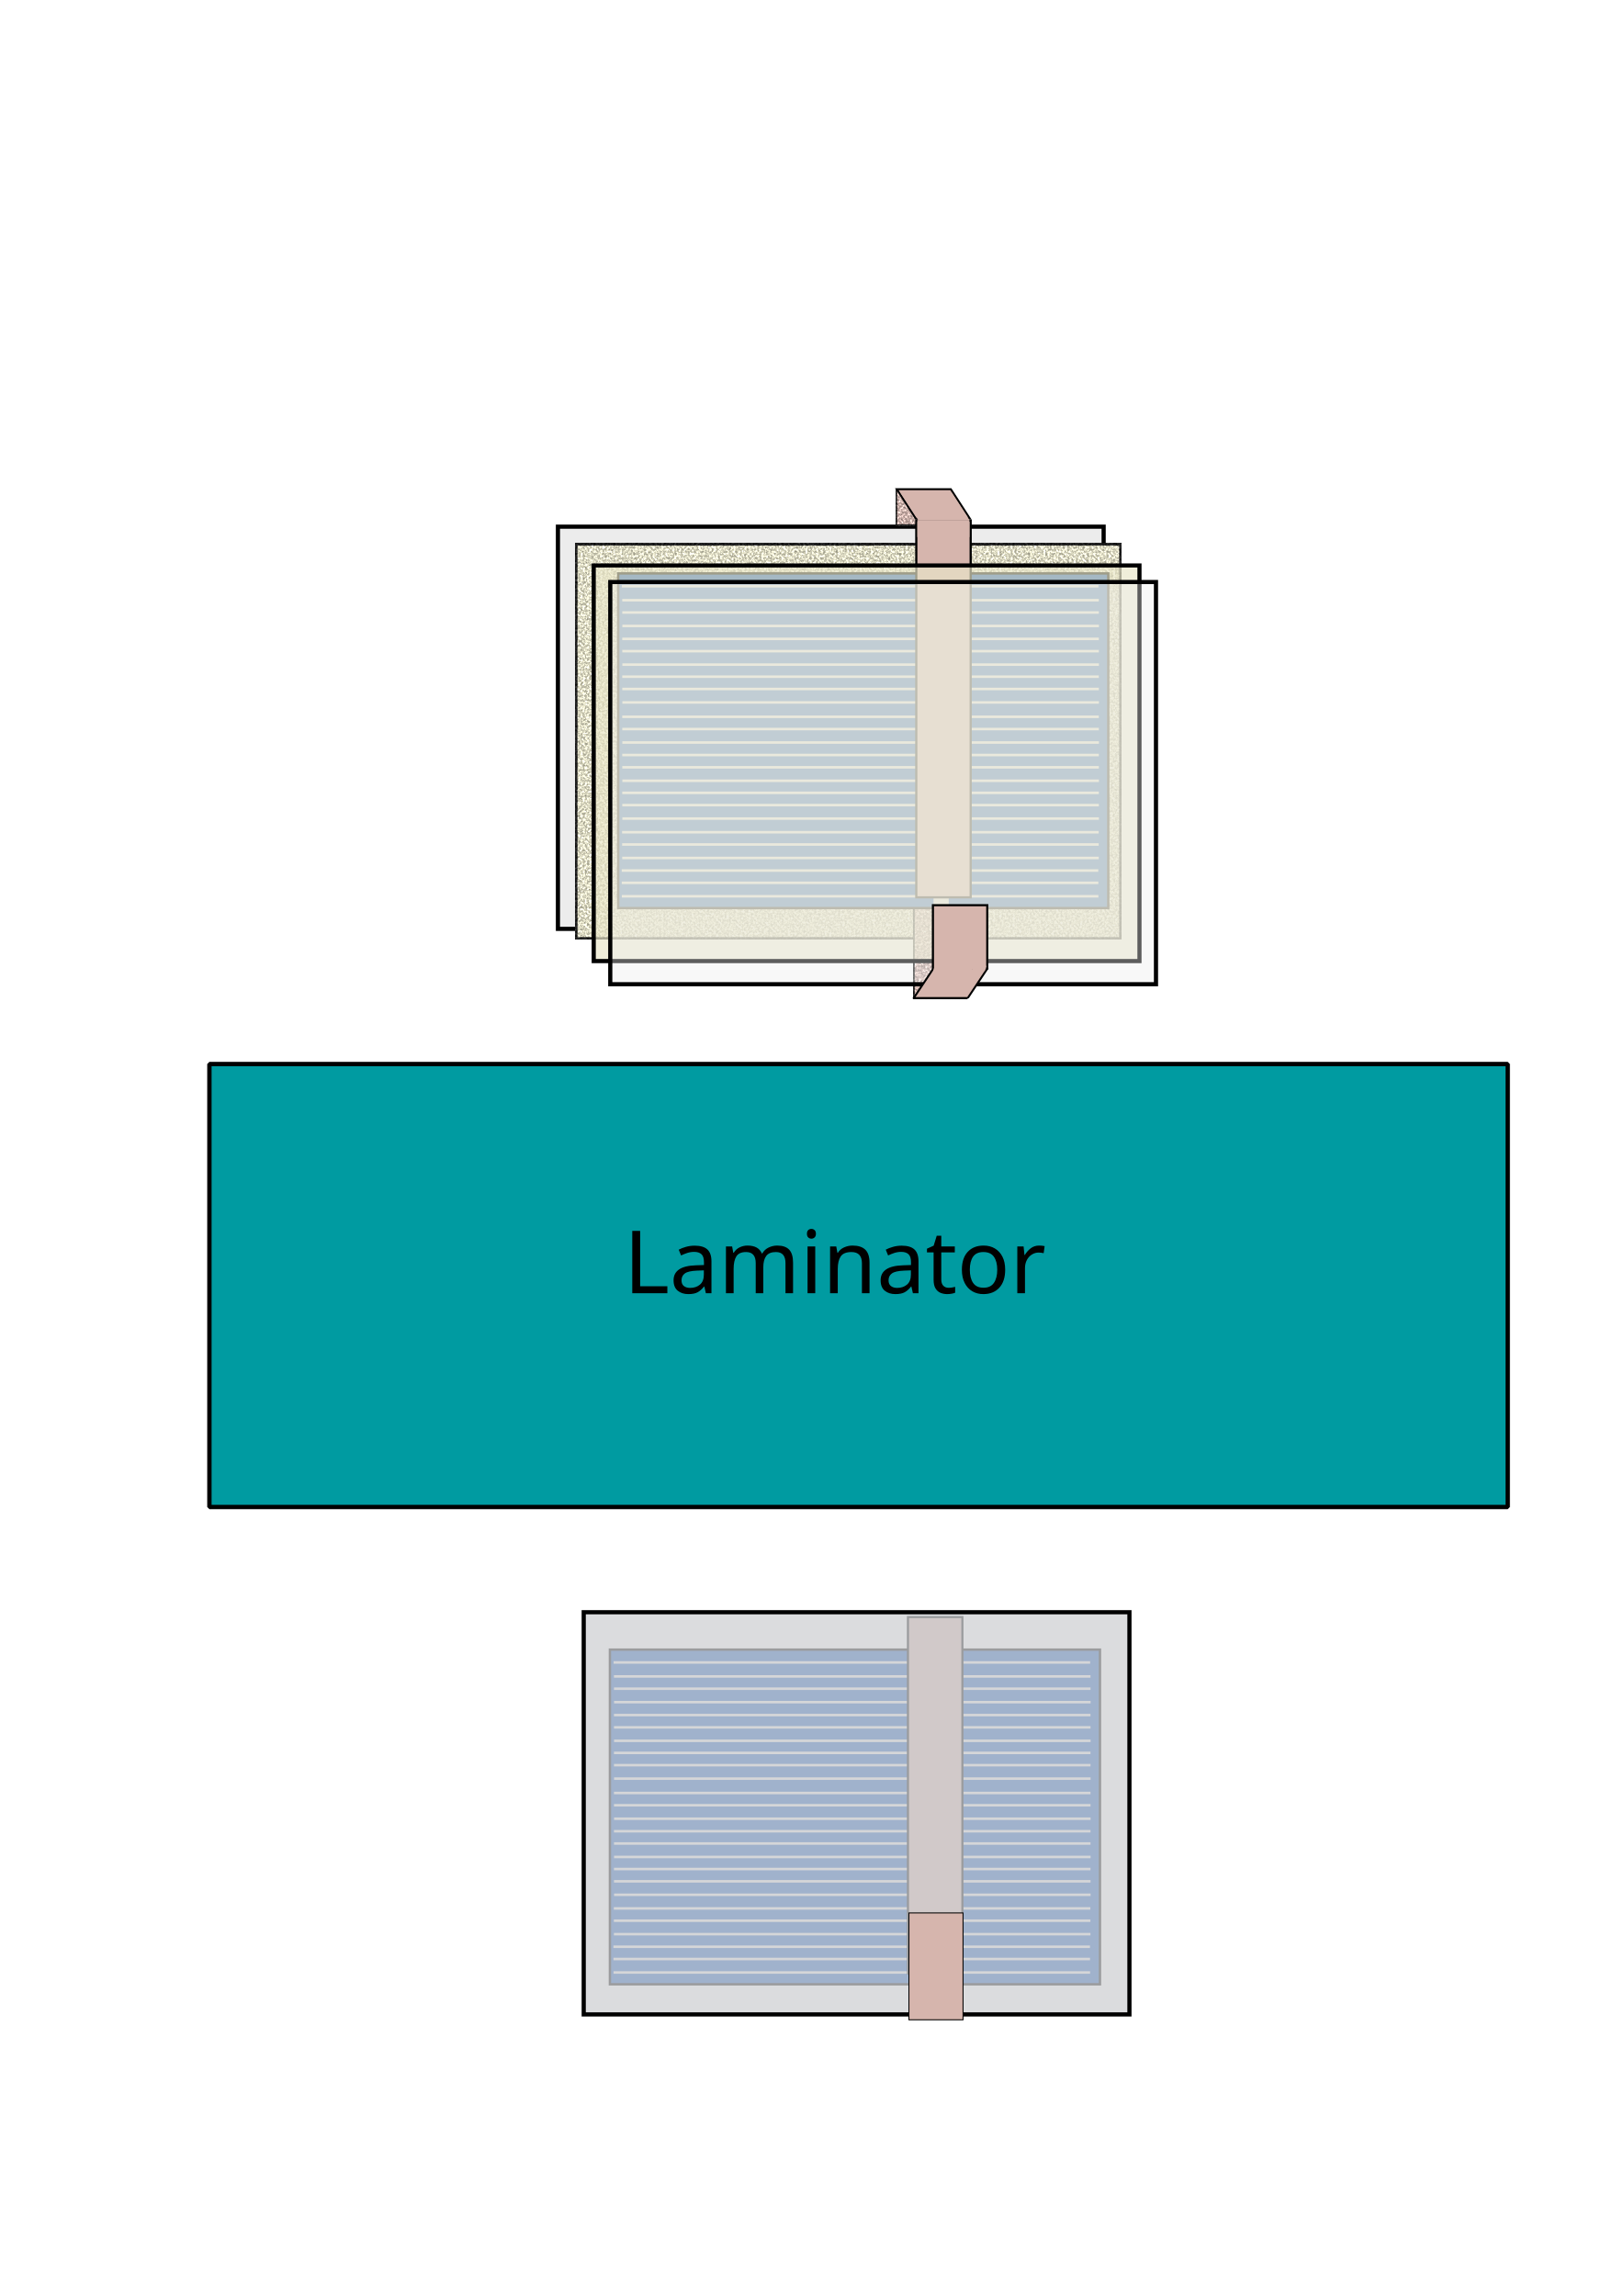
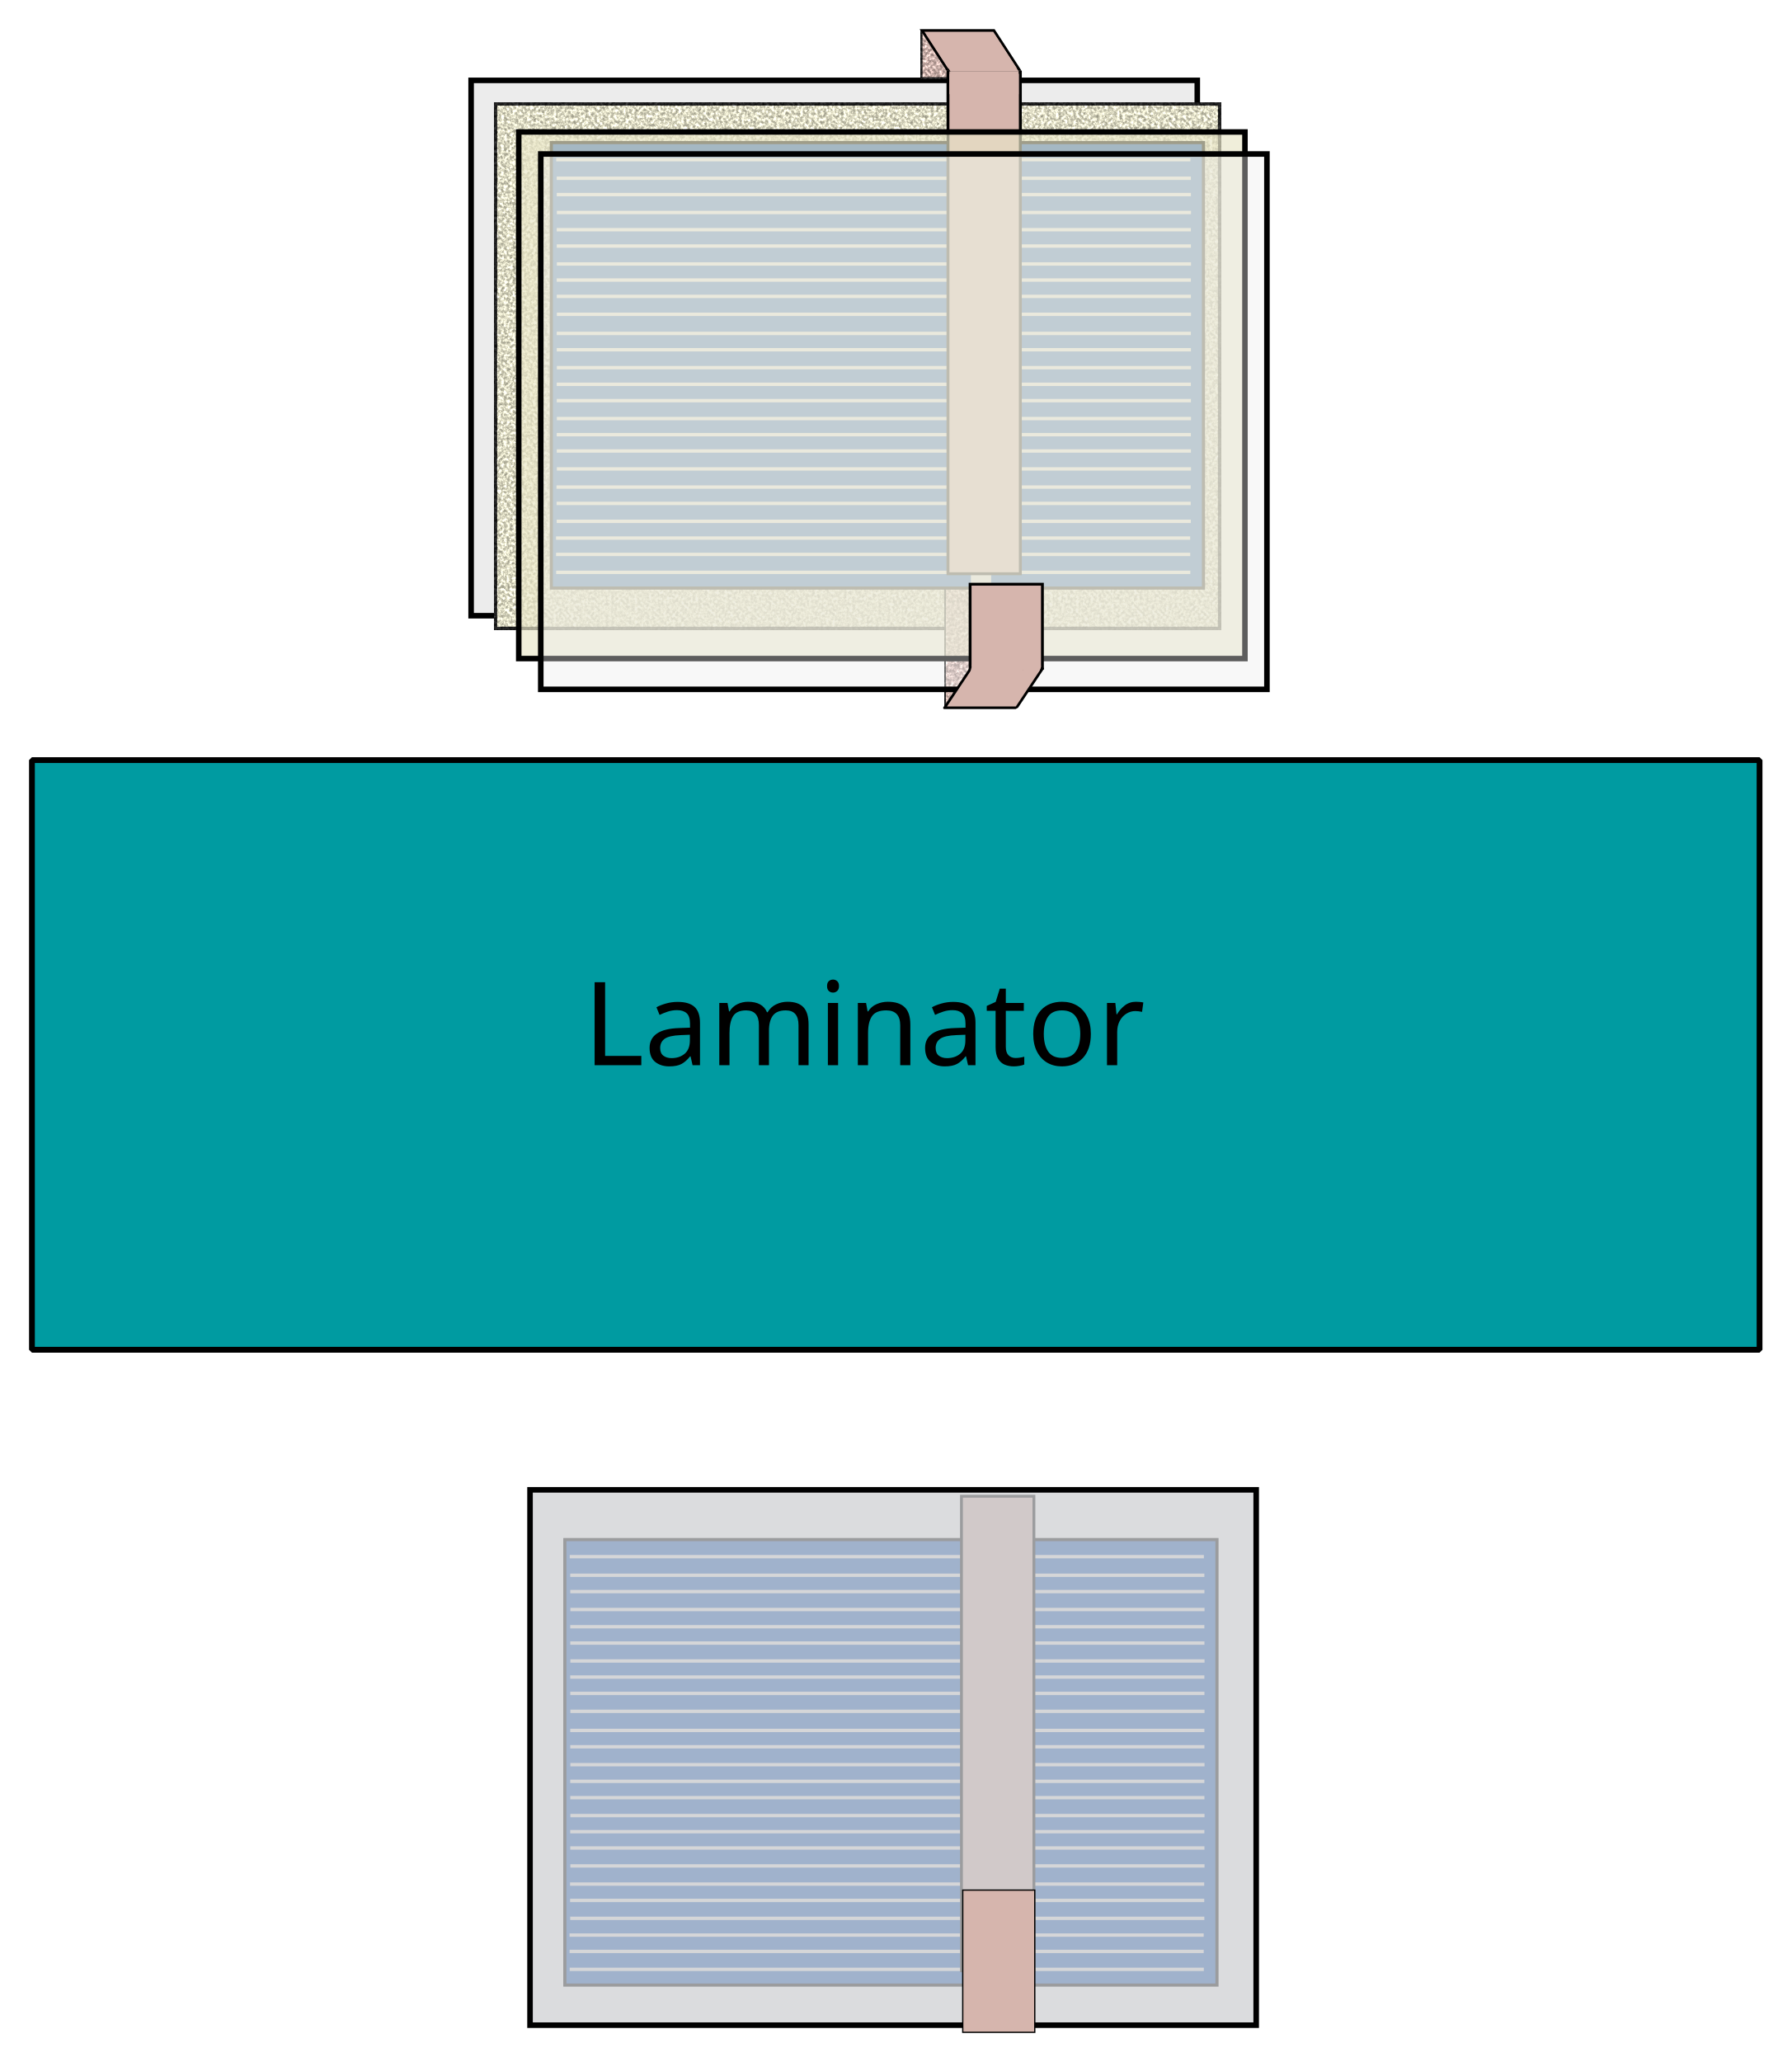
- <svg xmlns="http://www.w3.org/2000/svg" width="744.094" height="1052.362" id="svg5270" version="1.1">
+ <svg xmlns="http://www.w3.org/2000/svg" width="616.98" height="710.026" id="svg5270" version="1.1">
  <defs id="defs5272">
    <filter color-interpolation-filters="sRGB" x="0" y="0" width="1" height="1" id="filter6794">
      <feTurbulence result="result0" seed="0" baseFrequency="1" numOctaves="3" type="fractalNoise" id="feTurbulence6796" />
      <feColorMatrix type="saturate" values="0" result="result4" id="feColorMatrix6798" />
-       <feComposite result="result2" k3="0.5" k2="0.5" k1="1.25" operator="arithmetic" in="SourceGraphic" in2="result4" id="feComposite6800" />
+       <feComposite result="result2" k3="0.5" k2="0.5" k1="1.25" operator="arithmetic" in="SourceGraphic" in2="result4" id="feComposite6800" k4="0" />
      <feBlend in="result2" mode="normal" result="result5" in2="SourceGraphic" id="feBlend6802" />
      <feComposite result="result3" operator="in" in="result5" in2="SourceGraphic" id="feComposite6804" />
    </filter>
    <filter color-interpolation-filters="sRGB" x="0" y="0" width="1" height="1" id="filter6759">
      <feTurbulence result="result0" seed="0" baseFrequency="1" numOctaves="3" type="fractalNoise" id="feTurbulence6761" />
      <feColorMatrix type="saturate" values="0" result="result4" id="feColorMatrix6763" />
-       <feComposite result="result2" k3="0.5" k2="0.5" k1="1.25" operator="arithmetic" in="SourceGraphic" in2="result4" id="feComposite6765" />
+       <feComposite result="result2" k3="0.5" k2="0.5" k1="1.25" operator="arithmetic" in="SourceGraphic" in2="result4" id="feComposite6765" k4="0" />
      <feBlend in="result2" mode="normal" result="result5" in2="SourceGraphic" id="feBlend6767" />
      <feComposite result="result3" operator="in" in="result5" in2="SourceGraphic" id="feComposite6769" />
    </filter>
    <filter color-interpolation-filters="sRGB" x="0" y="0" width="1" height="1" id="filter6742">
      <feTurbulence result="result0" seed="0" baseFrequency="1" numOctaves="3" type="fractalNoise" id="feTurbulence6744" />
      <feColorMatrix type="saturate" values="0" result="result4" id="feColorMatrix6746" />
-       <feComposite result="result2" k3="0.5" k2="0.5" k1="1.25" operator="arithmetic" in="SourceGraphic" in2="result4" id="feComposite6748" />
+       <feComposite result="result2" k3="0.5" k2="0.5" k1="1.25" operator="arithmetic" in="SourceGraphic" in2="result4" id="feComposite6748" k4="0" />
      <feBlend in="result2" mode="normal" result="result5" in2="SourceGraphic" id="feBlend6750" />
      <feComposite result="result3" operator="in" in="result5" in2="SourceGraphic" id="feComposite6752" />
    </filter>
+     <filter color-interpolation-filters="sRGB" x="0" y="0" width="1" height="1" id="filter6794-3">
+       <feTurbulence result="result0" seed="0" baseFrequency="1" numOctaves="3" type="fractalNoise" id="feTurbulence6796-0" />
+       <feColorMatrix type="saturate" values="0" result="result4" id="feColorMatrix6798-5" />
+       <feComposite k4="0" result="result2" k3="0.5" k2="0.5" k1="1.25" operator="arithmetic" in="SourceGraphic" in2="result4" id="feComposite6800-1" />
+       <feBlend in="result2" mode="normal" result="result5" in2="SourceGraphic" id="feBlend6802-1" />
+       <feComposite result="result3" operator="in" in="result5" in2="SourceGraphic" id="feComposite6804-5" />
+     </filter>
+     <filter color-interpolation-filters="sRGB" x="0" y="0" width="1" height="1" id="filter6759-0">
+       <feTurbulence result="result0" seed="0" baseFrequency="1" numOctaves="3" type="fractalNoise" id="feTurbulence6761-3" />
+       <feColorMatrix type="saturate" values="0" result="result4" id="feColorMatrix6763-1" />
+       <feComposite k4="0" result="result2" k3="0.5" k2="0.5" k1="1.25" operator="arithmetic" in="SourceGraphic" in2="result4" id="feComposite6765-0" />
+       <feBlend in="result2" mode="normal" result="result5" in2="SourceGraphic" id="feBlend6767-4" />
+       <feComposite result="result3" operator="in" in="result5" in2="SourceGraphic" id="feComposite6769-2" />
+     </filter>
+     <filter color-interpolation-filters="sRGB" x="0" y="0" width="1" height="1" id="filter6742-5">
+       <feTurbulence result="result0" seed="0" baseFrequency="1" numOctaves="3" type="fractalNoise" id="feTurbulence6744-6" />
+       <feColorMatrix type="saturate" values="0" result="result4" id="feColorMatrix6746-1" />
+       <feComposite k4="0" result="result2" k3="0.5" k2="0.5" k1="1.25" operator="arithmetic" in="SourceGraphic" in2="result4" id="feComposite6748-0" />
+       <feBlend in="result2" mode="normal" result="result5" in2="SourceGraphic" id="feBlend6750-2" />
+       <feComposite result="result3" operator="in" in="result5" in2="SourceGraphic" id="feComposite6752-6" />
+     </filter>
  </defs>
-   <g id="layer1">
+   <g id="layer1" transform="translate(-84.96449,-225.955)">
    <rect style="opacity:0;fill:#000000;fill-opacity:1;stroke:#000000;stroke-width:0.1;stroke-miterlimit:4;stroke-opacity:1;stroke-dasharray:none" id="rect3124" width="317.693" height="223.496" x="211.627" y="406.37" />
    <g id="g4553" transform="translate(15.15229,331.33)">
      <rect y="156.357" x="80.812" height="203.041" width="594.98" id="rect4489" style="fill:#009ba1;fill-opacity:1;stroke:#000000;stroke-width:2;stroke-linecap:butt;stroke-linejoin:bevel;stroke-miterlimit:4;stroke-opacity:1;stroke-dasharray:none" />
      <text id="text4493" y="261.413" x="270.721" style="font-size:40px;font-style:normal;font-weight:normal;line-height:125%;letter-spacing:0px;word-spacing:0px;fill:#000000;fill-opacity:1;stroke:none;font-family:Sans" xml:space="preserve">
        <tspan id="tspan4497" y="261.413" x="270.721">Laminator</tspan>
      </text>
    </g>
    <g id="layer1-7-7" transform="matrix(-0.5416424,0,0,-0.5416424,600.033,1035.35)">
      <rect y="232.362" x="177.143" height="283.214" width="414.643" id="rect4116-8" style="fill:#1456b7;fill-opacity:1;stroke:#000000;stroke-width:2;stroke-miterlimit:4;stroke-opacity:1;stroke-dasharray:none" />
      <g id="g4087-4">
        <rect style="fill:#e6e6e6;fill-opacity:1;stroke:#000000;stroke-width:0;stroke-miterlimit:4;stroke-opacity:1;stroke-dasharray:none" id="rect3844-0" width="12.857" height="283.571" x="312.143" y="231.648" />
        <g id="g4004-6">
          <rect y="241.291" x="185.5" height="2.143" width="403.214" id="rect3846-68" style="fill:#e6e6e6;fill-opacity:1;stroke:#000000;stroke-width:0;stroke-miterlimit:4;stroke-opacity:1;stroke-dasharray:none" />
          <rect y="252.681" x="185.564" height="2.143" width="403.214" id="rect3846-6-03" style="fill:#e6e6e6;fill-opacity:1;stroke:#000000;stroke-width:0;stroke-miterlimit:4;stroke-opacity:1;stroke-dasharray:none" />
          <rect y="263.068" x="185.596" height="2.143" width="403.214" id="rect3846-6-4-9" style="fill:#e6e6e6;fill-opacity:1;stroke:#000000;stroke-width:0;stroke-miterlimit:4;stroke-opacity:1;stroke-dasharray:none" />
          <rect y="273.723" x="185.178" height="2.143" width="403.214" id="rect3846-5-2" style="fill:#e6e6e6;fill-opacity:1;stroke:#000000;stroke-width:0;stroke-miterlimit:4;stroke-opacity:1;stroke-dasharray:none" />
          <rect y="285.113" x="185.242" height="2.143" width="403.214" id="rect3846-6-49-0" style="fill:#e6e6e6;fill-opacity:1;stroke:#000000;stroke-width:0;stroke-miterlimit:4;stroke-opacity:1;stroke-dasharray:none" />
          <rect y="295.5" x="185.274" height="2.143" width="403.214" id="rect3846-6-4-4-5" style="fill:#e6e6e6;fill-opacity:1;stroke:#000000;stroke-width:0;stroke-miterlimit:4;stroke-opacity:1;stroke-dasharray:none" />
          <rect y="307.045" x="185.059" height="2.143" width="403.214" id="rect3846-1-7" style="fill:#e6e6e6;fill-opacity:1;stroke:#000000;stroke-width:0;stroke-miterlimit:4;stroke-opacity:1;stroke-dasharray:none" />
          <rect y="318.436" x="185.123" height="2.143" width="403.214" id="rect3846-6-2-0" style="fill:#e6e6e6;fill-opacity:1;stroke:#000000;stroke-width:0;stroke-miterlimit:4;stroke-opacity:1;stroke-dasharray:none" />
          <rect y="328.822" x="185.155" height="2.143" width="403.214" id="rect3846-6-4-5-6" style="fill:#e6e6e6;fill-opacity:1;stroke:#000000;stroke-width:0;stroke-miterlimit:4;stroke-opacity:1;stroke-dasharray:none" />
          <rect y="339.045" x="185.059" height="2.143" width="403.214" id="rect3846-13-6" style="fill:#e6e6e6;fill-opacity:1;stroke:#000000;stroke-width:0;stroke-miterlimit:4;stroke-opacity:1;stroke-dasharray:none" />
          <rect y="350.436" x="185.123" height="2.143" width="403.214" id="rect3846-6-9-5" style="fill:#e6e6e6;fill-opacity:1;stroke:#000000;stroke-width:0;stroke-miterlimit:4;stroke-opacity:1;stroke-dasharray:none" />
          <rect y="360.822" x="185.155" height="2.143" width="403.214" id="rect3846-6-4-54-8" style="fill:#e6e6e6;fill-opacity:1;stroke:#000000;stroke-width:0;stroke-miterlimit:4;stroke-opacity:1;stroke-dasharray:none" />
          <rect y="371.402" x="185.059" height="2.143" width="403.214" id="rect3846-2-6" style="fill:#e6e6e6;fill-opacity:1;stroke:#000000;stroke-width:0;stroke-miterlimit:4;stroke-opacity:1;stroke-dasharray:none" />
          <rect y="382.793" x="185.123" height="2.143" width="403.214" id="rect3846-6-20-7" style="fill:#e6e6e6;fill-opacity:1;stroke:#000000;stroke-width:0;stroke-miterlimit:4;stroke-opacity:1;stroke-dasharray:none" />
          <rect y="393.179" x="185.155" height="2.143" width="403.214" id="rect3846-6-4-6-9" style="fill:#e6e6e6;fill-opacity:1;stroke:#000000;stroke-width:0;stroke-miterlimit:4;stroke-opacity:1;stroke-dasharray:none" />
          <rect y="405.331" x="185.059" height="2.143" width="403.214" id="rect3846-9-5" style="fill:#e6e6e6;fill-opacity:1;stroke:#000000;stroke-width:0;stroke-miterlimit:4;stroke-opacity:1;stroke-dasharray:none" />
          <rect y="416.721" x="185.123" height="2.143" width="403.214" id="rect3846-6-0-6" style="fill:#e6e6e6;fill-opacity:1;stroke:#000000;stroke-width:0;stroke-miterlimit:4;stroke-opacity:1;stroke-dasharray:none" />
          <rect y="427.108" x="185.155" height="2.143" width="403.214" id="rect3846-6-4-59-8" style="fill:#e6e6e6;fill-opacity:1;stroke:#000000;stroke-width:0;stroke-miterlimit:4;stroke-opacity:1;stroke-dasharray:none" />
          <rect y="437.331" x="185.059" height="2.143" width="403.214" id="rect3846-4-8" style="fill:#e6e6e6;fill-opacity:1;stroke:#000000;stroke-width:0;stroke-miterlimit:4;stroke-opacity:1;stroke-dasharray:none" />
          <rect y="448.721" x="185.123" height="2.143" width="403.214" id="rect3846-6-1-9" style="fill:#e6e6e6;fill-opacity:1;stroke:#000000;stroke-width:0;stroke-miterlimit:4;stroke-opacity:1;stroke-dasharray:none" />
          <rect y="459.108" x="185.155" height="2.143" width="403.214" id="rect3846-6-4-50-3" style="fill:#e6e6e6;fill-opacity:1;stroke:#000000;stroke-width:0;stroke-miterlimit:4;stroke-opacity:1;stroke-dasharray:none" />
          <rect y="470.045" x="185.059" height="2.143" width="403.214" id="rect3846-7-6" style="fill:#e6e6e6;fill-opacity:1;stroke:#000000;stroke-width:0;stroke-miterlimit:4;stroke-opacity:1;stroke-dasharray:none" />
          <rect y="481.436" x="185.123" height="2.143" width="403.214" id="rect3846-6-27-9" style="fill:#e6e6e6;fill-opacity:1;stroke:#000000;stroke-width:0;stroke-miterlimit:4;stroke-opacity:1;stroke-dasharray:none" />
          <rect y="491.822" x="185.155" height="2.143" width="403.214" id="rect3846-6-4-60-2" style="fill:#e6e6e6;fill-opacity:1;stroke:#000000;stroke-width:0;stroke-miterlimit:4;stroke-opacity:1;stroke-dasharray:none" />
          <rect y="503.648" x="185.464" height="2.143" width="403.214" id="rect3846-6-4-60-9-3" style="fill:#e6e6e6;fill-opacity:1;stroke:#000000;stroke-width:0;stroke-miterlimit:4;stroke-opacity:1;stroke-dasharray:none" />
        </g>
      </g>
    </g>
    <rect ry="0" style="fill:#d6b5ad;fill-opacity:1;stroke:#000000;stroke-width:0.973;stroke-miterlimit:4;stroke-opacity:1;stroke-dasharray:none" id="rect4041-9-5" width="24.952" height="163.401" x="416.085" y="741.174" />
    <rect style="fill:#cfd0d3;fill-opacity:0.749;stroke:#000000;stroke-width:1.914;stroke-miterlimit:4;stroke-opacity:1;stroke-dasharray:none" id="rect2985-6-2-5" width="184.342" height="250.086" x="738.958" y="-517.588" transform="matrix(0,1,-1,0,0,0)" />
    <rect style="fill:#d6b5ad;fill-opacity:1;stroke:#000000;stroke-width:0.442;stroke-miterlimit:4;stroke-opacity:1;stroke-dasharray:none" id="rect4041-9-2-7" width="24.802" height="48.977" x="416.531" y="876.784" />
-     <g id="layer1-3" transform="translate(18.81228,-196.7938)">
+     <g transform="translate(10.3454,-184.5686)" id="layer1-5">
      <rect transform="matrix(0,1,-1,0,0,0)" y="-486.955" x="438.191" height="250.086" width="184.342" id="rect2985-6" style="fill:#ececec;fill-opacity:1;stroke:#000000;stroke-width:1.914;stroke-miterlimit:4;stroke-opacity:1;stroke-dasharray:none" />
-       <rect transform="matrix(0,1,-1,0,0,0)" y="-494.997" x="445.928" height="250.102" width="181.328" id="rect2985-6-5" style="fill:#eae7ca;fill-opacity:1;stroke:#000000;stroke-width:1.898;stroke-miterlimit:4;stroke-opacity:1;stroke-dasharray:none;filter:url(#filter6742)" />
-       <rect y="463.376" x="399.953" height="191.054" width="24.378" id="rect4041-9-2" style="fill:#d6b5ad;fill-opacity:1;stroke:#000000;stroke-width:0.865;stroke-miterlimit:4;stroke-opacity:1;stroke-dasharray:none;filter:url(#filter6794)" />
+       <rect transform="matrix(0,1,-1,0,0,0)" y="-494.997" x="445.928" height="250.102" width="181.328" id="rect2985-6-5" style="fill:#eae7ca;fill-opacity:1;stroke:#000000;stroke-width:1.898;stroke-miterlimit:4;stroke-opacity:1;stroke-dasharray:none;filter:url(#filter6742-5)" />
+       <rect y="463.376" x="399.953" height="191.054" width="24.378" id="rect4041-9-2" style="fill:#d6b5ad;fill-opacity:1;stroke:#000000;stroke-width:0.865;stroke-miterlimit:4;stroke-opacity:1;stroke-dasharray:none;filter:url(#filter6794-3)" />
      <g transform="matrix(-0.5416424,0,0,-0.5416424,585.029,738.8737)" id="layer1-7">
        <rect style="fill:#1456b7;fill-opacity:1;stroke:#000000;stroke-width:2;stroke-miterlimit:4;stroke-opacity:1;stroke-dasharray:none" id="rect4116" width="414.643" height="283.214" x="177.143" y="232.362" />
        <g id="g4087">
          <rect y="231.648" x="312.143" height="283.571" width="12.857" id="rect3844" style="fill:#e6e6e6;fill-opacity:1;stroke:#000000;stroke-width:0;stroke-miterlimit:4;stroke-opacity:1;stroke-dasharray:none" />
          <g id="g4004">
            <rect style="fill:#e6e6e6;fill-opacity:1;stroke:#000000;stroke-width:0;stroke-miterlimit:4;stroke-opacity:1;stroke-dasharray:none" id="rect3846" width="403.214" height="2.143" x="185.5" y="241.291" />
            <rect style="fill:#e6e6e6;fill-opacity:1;stroke:#000000;stroke-width:0;stroke-miterlimit:4;stroke-opacity:1;stroke-dasharray:none" id="rect3846-6" width="403.214" height="2.143" x="185.564" y="252.681" />
            <rect style="fill:#e6e6e6;fill-opacity:1;stroke:#000000;stroke-width:0;stroke-miterlimit:4;stroke-opacity:1;stroke-dasharray:none" id="rect3846-6-4" width="403.214" height="2.143" x="185.596" y="263.068" />
            <rect style="fill:#e6e6e6;fill-opacity:1;stroke:#000000;stroke-width:0;stroke-miterlimit:4;stroke-opacity:1;stroke-dasharray:none" id="rect3846-5" width="403.214" height="2.143" x="185.178" y="273.723" />
            <rect style="fill:#e6e6e6;fill-opacity:1;stroke:#000000;stroke-width:0;stroke-miterlimit:4;stroke-opacity:1;stroke-dasharray:none" id="rect3846-6-49" width="403.214" height="2.143" x="185.242" y="285.113" />
            <rect style="fill:#e6e6e6;fill-opacity:1;stroke:#000000;stroke-width:0;stroke-miterlimit:4;stroke-opacity:1;stroke-dasharray:none" id="rect3846-6-4-4" width="403.214" height="2.143" x="185.274" y="295.5" />
            <rect style="fill:#e6e6e6;fill-opacity:1;stroke:#000000;stroke-width:0;stroke-miterlimit:4;stroke-opacity:1;stroke-dasharray:none" id="rect3846-1" width="403.214" height="2.143" x="185.059" y="307.045" />
            <rect style="fill:#e6e6e6;fill-opacity:1;stroke:#000000;stroke-width:0;stroke-miterlimit:4;stroke-opacity:1;stroke-dasharray:none" id="rect3846-6-2" width="403.214" height="2.143" x="185.123" y="318.436" />
            <rect style="fill:#e6e6e6;fill-opacity:1;stroke:#000000;stroke-width:0;stroke-miterlimit:4;stroke-opacity:1;stroke-dasharray:none" id="rect3846-6-4-5" width="403.214" height="2.143" x="185.155" y="328.822" />
            <rect style="fill:#e6e6e6;fill-opacity:1;stroke:#000000;stroke-width:0;stroke-miterlimit:4;stroke-opacity:1;stroke-dasharray:none" id="rect3846-13" width="403.214" height="2.143" x="185.059" y="339.045" />
            <rect style="fill:#e6e6e6;fill-opacity:1;stroke:#000000;stroke-width:0;stroke-miterlimit:4;stroke-opacity:1;stroke-dasharray:none" id="rect3846-6-9" width="403.214" height="2.143" x="185.123" y="350.436" />
            <rect style="fill:#e6e6e6;fill-opacity:1;stroke:#000000;stroke-width:0;stroke-miterlimit:4;stroke-opacity:1;stroke-dasharray:none" id="rect3846-6-4-54" width="403.214" height="2.143" x="185.155" y="360.822" />
            <rect style="fill:#e6e6e6;fill-opacity:1;stroke:#000000;stroke-width:0;stroke-miterlimit:4;stroke-opacity:1;stroke-dasharray:none" id="rect3846-2" width="403.214" height="2.143" x="185.059" y="371.402" />
            <rect style="fill:#e6e6e6;fill-opacity:1;stroke:#000000;stroke-width:0;stroke-miterlimit:4;stroke-opacity:1;stroke-dasharray:none" id="rect3846-6-20" width="403.214" height="2.143" x="185.123" y="382.793" />
            <rect style="fill:#e6e6e6;fill-opacity:1;stroke:#000000;stroke-width:0;stroke-miterlimit:4;stroke-opacity:1;stroke-dasharray:none" id="rect3846-6-4-6" width="403.214" height="2.143" x="185.155" y="393.179" />
            <rect style="fill:#e6e6e6;fill-opacity:1;stroke:#000000;stroke-width:0;stroke-miterlimit:4;stroke-opacity:1;stroke-dasharray:none" id="rect3846-9" width="403.214" height="2.143" x="185.059" y="405.331" />
            <rect style="fill:#e6e6e6;fill-opacity:1;stroke:#000000;stroke-width:0;stroke-miterlimit:4;stroke-opacity:1;stroke-dasharray:none" id="rect3846-6-0" width="403.214" height="2.143" x="185.123" y="416.721" />
            <rect style="fill:#e6e6e6;fill-opacity:1;stroke:#000000;stroke-width:0;stroke-miterlimit:4;stroke-opacity:1;stroke-dasharray:none" id="rect3846-6-4-59" width="403.214" height="2.143" x="185.155" y="427.108" />
            <rect style="fill:#e6e6e6;fill-opacity:1;stroke:#000000;stroke-width:0;stroke-miterlimit:4;stroke-opacity:1;stroke-dasharray:none" id="rect3846-4" width="403.214" height="2.143" x="185.059" y="437.331" />
            <rect style="fill:#e6e6e6;fill-opacity:1;stroke:#000000;stroke-width:0;stroke-miterlimit:4;stroke-opacity:1;stroke-dasharray:none" id="rect3846-6-1" width="403.214" height="2.143" x="185.123" y="448.721" />
            <rect style="fill:#e6e6e6;fill-opacity:1;stroke:#000000;stroke-width:0;stroke-miterlimit:4;stroke-opacity:1;stroke-dasharray:none" id="rect3846-6-4-50" width="403.214" height="2.143" x="185.155" y="459.108" />
            <rect style="fill:#e6e6e6;fill-opacity:1;stroke:#000000;stroke-width:0;stroke-miterlimit:4;stroke-opacity:1;stroke-dasharray:none" id="rect3846-7" width="403.214" height="2.143" x="185.059" y="470.045" />
            <rect style="fill:#e6e6e6;fill-opacity:1;stroke:#000000;stroke-width:0;stroke-miterlimit:4;stroke-opacity:1;stroke-dasharray:none" id="rect3846-6-27" width="403.214" height="2.143" x="185.123" y="481.436" />
            <rect style="fill:#e6e6e6;fill-opacity:1;stroke:#000000;stroke-width:0;stroke-miterlimit:4;stroke-opacity:1;stroke-dasharray:none" id="rect3846-6-4-60" width="403.214" height="2.143" x="185.155" y="491.822" />
            <rect style="fill:#e6e6e6;fill-opacity:1;stroke:#000000;stroke-width:0;stroke-miterlimit:4;stroke-opacity:1;stroke-dasharray:none" id="rect3846-6-4-60-9" width="403.214" height="2.143" x="185.464" y="503.648" />
          </g>
        </g>
      </g>
-       <rect y="406.37" x="211.627" height="223.496" width="317.693" id="rect3124-4" style="opacity:0;fill:#000000;fill-opacity:1;stroke:#000000;stroke-width:0.1;stroke-miterlimit:4;stroke-opacity:1;stroke-dasharray:none" />
      <g id="g6771">
-         <rect style="fill:#d6b5ad;fill-opacity:1;stroke:#000000;stroke-width:1.038;stroke-miterlimit:4;stroke-opacity:1;stroke-dasharray:none;filter:url(#filter6759)" id="rect4041-9-67" width="24.382" height="16.54" x="391.807" y="421.074" />
+         <rect style="fill:#d6b5ad;fill-opacity:1;stroke:#000000;stroke-width:1.038;stroke-miterlimit:4;stroke-opacity:1;stroke-dasharray:none;filter:url(#filter6759-0)" id="rect4041-9-67" width="24.382" height="16.54" x="391.807" y="421.074" />
        <rect style="fill:#d6b5ad;fill-opacity:1;stroke:#000000;stroke-width:1.065;stroke-miterlimit:4;stroke-opacity:1;stroke-dasharray:none" id="rect4041-9-6" width="24.764" height="16.022" x="119.588" y="501.541" transform="matrix(1,0,0.5434594,0.8394354,0,0)" />
        <rect ry="0" style="fill:#d6b5ad;fill-opacity:1;stroke:#000000;stroke-width:1;stroke-miterlimit:4;stroke-opacity:1;stroke-dasharray:none" id="rect4041-9" width="24.925" height="172.66" x="401.095" y="435.426" />
        <rect ry="0" style="fill:#d6b5ad;fill-opacity:1;stroke:#000000;stroke-width:0;stroke-miterlimit:4;stroke-opacity:1;stroke-dasharray:none" id="rect4041-9-8" width="23.853" height="7.838" x="401.582" y="435.109" />
        <rect style="fill:#d6b5ad;fill-opacity:1;stroke:#000000;stroke-width:0;stroke-miterlimit:4;stroke-opacity:1;stroke-dasharray:none" id="rect4041-9-6-2" width="23.506" height="15.173" x="119.343" y="503.718" transform="matrix(1,0,0.5446965,0.8386332,0,0)" />
      </g>
      <rect transform="matrix(0,1,-1,0,0,0)" y="-503.373" x="455.969" height="250.102" width="181.328" id="rect2985-6-5-8" style="fill:#eae7ca;fill-opacity:0.68;stroke:#000000;stroke-width:1.898;stroke-miterlimit:4;stroke-opacity:1;stroke-dasharray:none" />
      <rect transform="matrix(0,1,-1,0,0,0)" y="-510.941" x="463.553" height="250.086" width="184.342" id="rect2985-6-2" style="fill:#ececec;fill-opacity:0.393;stroke:#000000;stroke-width:1.914;stroke-miterlimit:4;stroke-opacity:1;stroke-dasharray:none" />
      <g id="g6813">
        <rect style="fill:#d6b5ad;fill-opacity:1;stroke:#000000;stroke-width:0.976;stroke-miterlimit:4;stroke-opacity:1;stroke-dasharray:none" id="rect4041-9-2-8" width="24.903" height="28.944" x="408.718" y="611.688" />
        <rect style="fill:#d6b5ad;fill-opacity:1;stroke:#000000;stroke-width:1.07;stroke-linecap:butt;stroke-linejoin:bevel;stroke-miterlimit:4;stroke-opacity:1;stroke-dasharray:none" id="rect4041-9-6-7" width="24.764" height="16.156" x="-860.136" y="-785.894" transform="matrix(-1,0,0.5540729,-0.8324682,0,0)" />
        <rect style="fill:#d6b5ad;fill-opacity:1;stroke:#000000;stroke-width:0;stroke-linecap:butt;stroke-linejoin:bevel;stroke-miterlimit:4;stroke-opacity:1;stroke-dasharray:none" id="rect4041-9-6-7-9" width="17.88" height="13.142" x="-577.884" y="-666.757" transform="matrix(-1,0,0.2292345,-0.9733712,0,0)" />
        <path style="fill:#d6b5ad;fill-opacity:1;stroke:#41bbaf;stroke-width:0;stroke-linecap:butt;stroke-linejoin:bevel;stroke-miterlimit:4;stroke-opacity:1;stroke-dasharray:none" id="path4186" d="m 432.661,639.967 c 0,1.395 -1.498,2.525 -3.346,2.525 -1.848,0 -3.346,-1.131 -3.346,-2.525 0,-1.395 1.498,-2.525 3.346,-2.525 1.842,0 3.338,1.124 3.346,2.514" transform="translate(0.4419417,0.126269)" />
      </g>
    </g>
  </g>
</svg>
